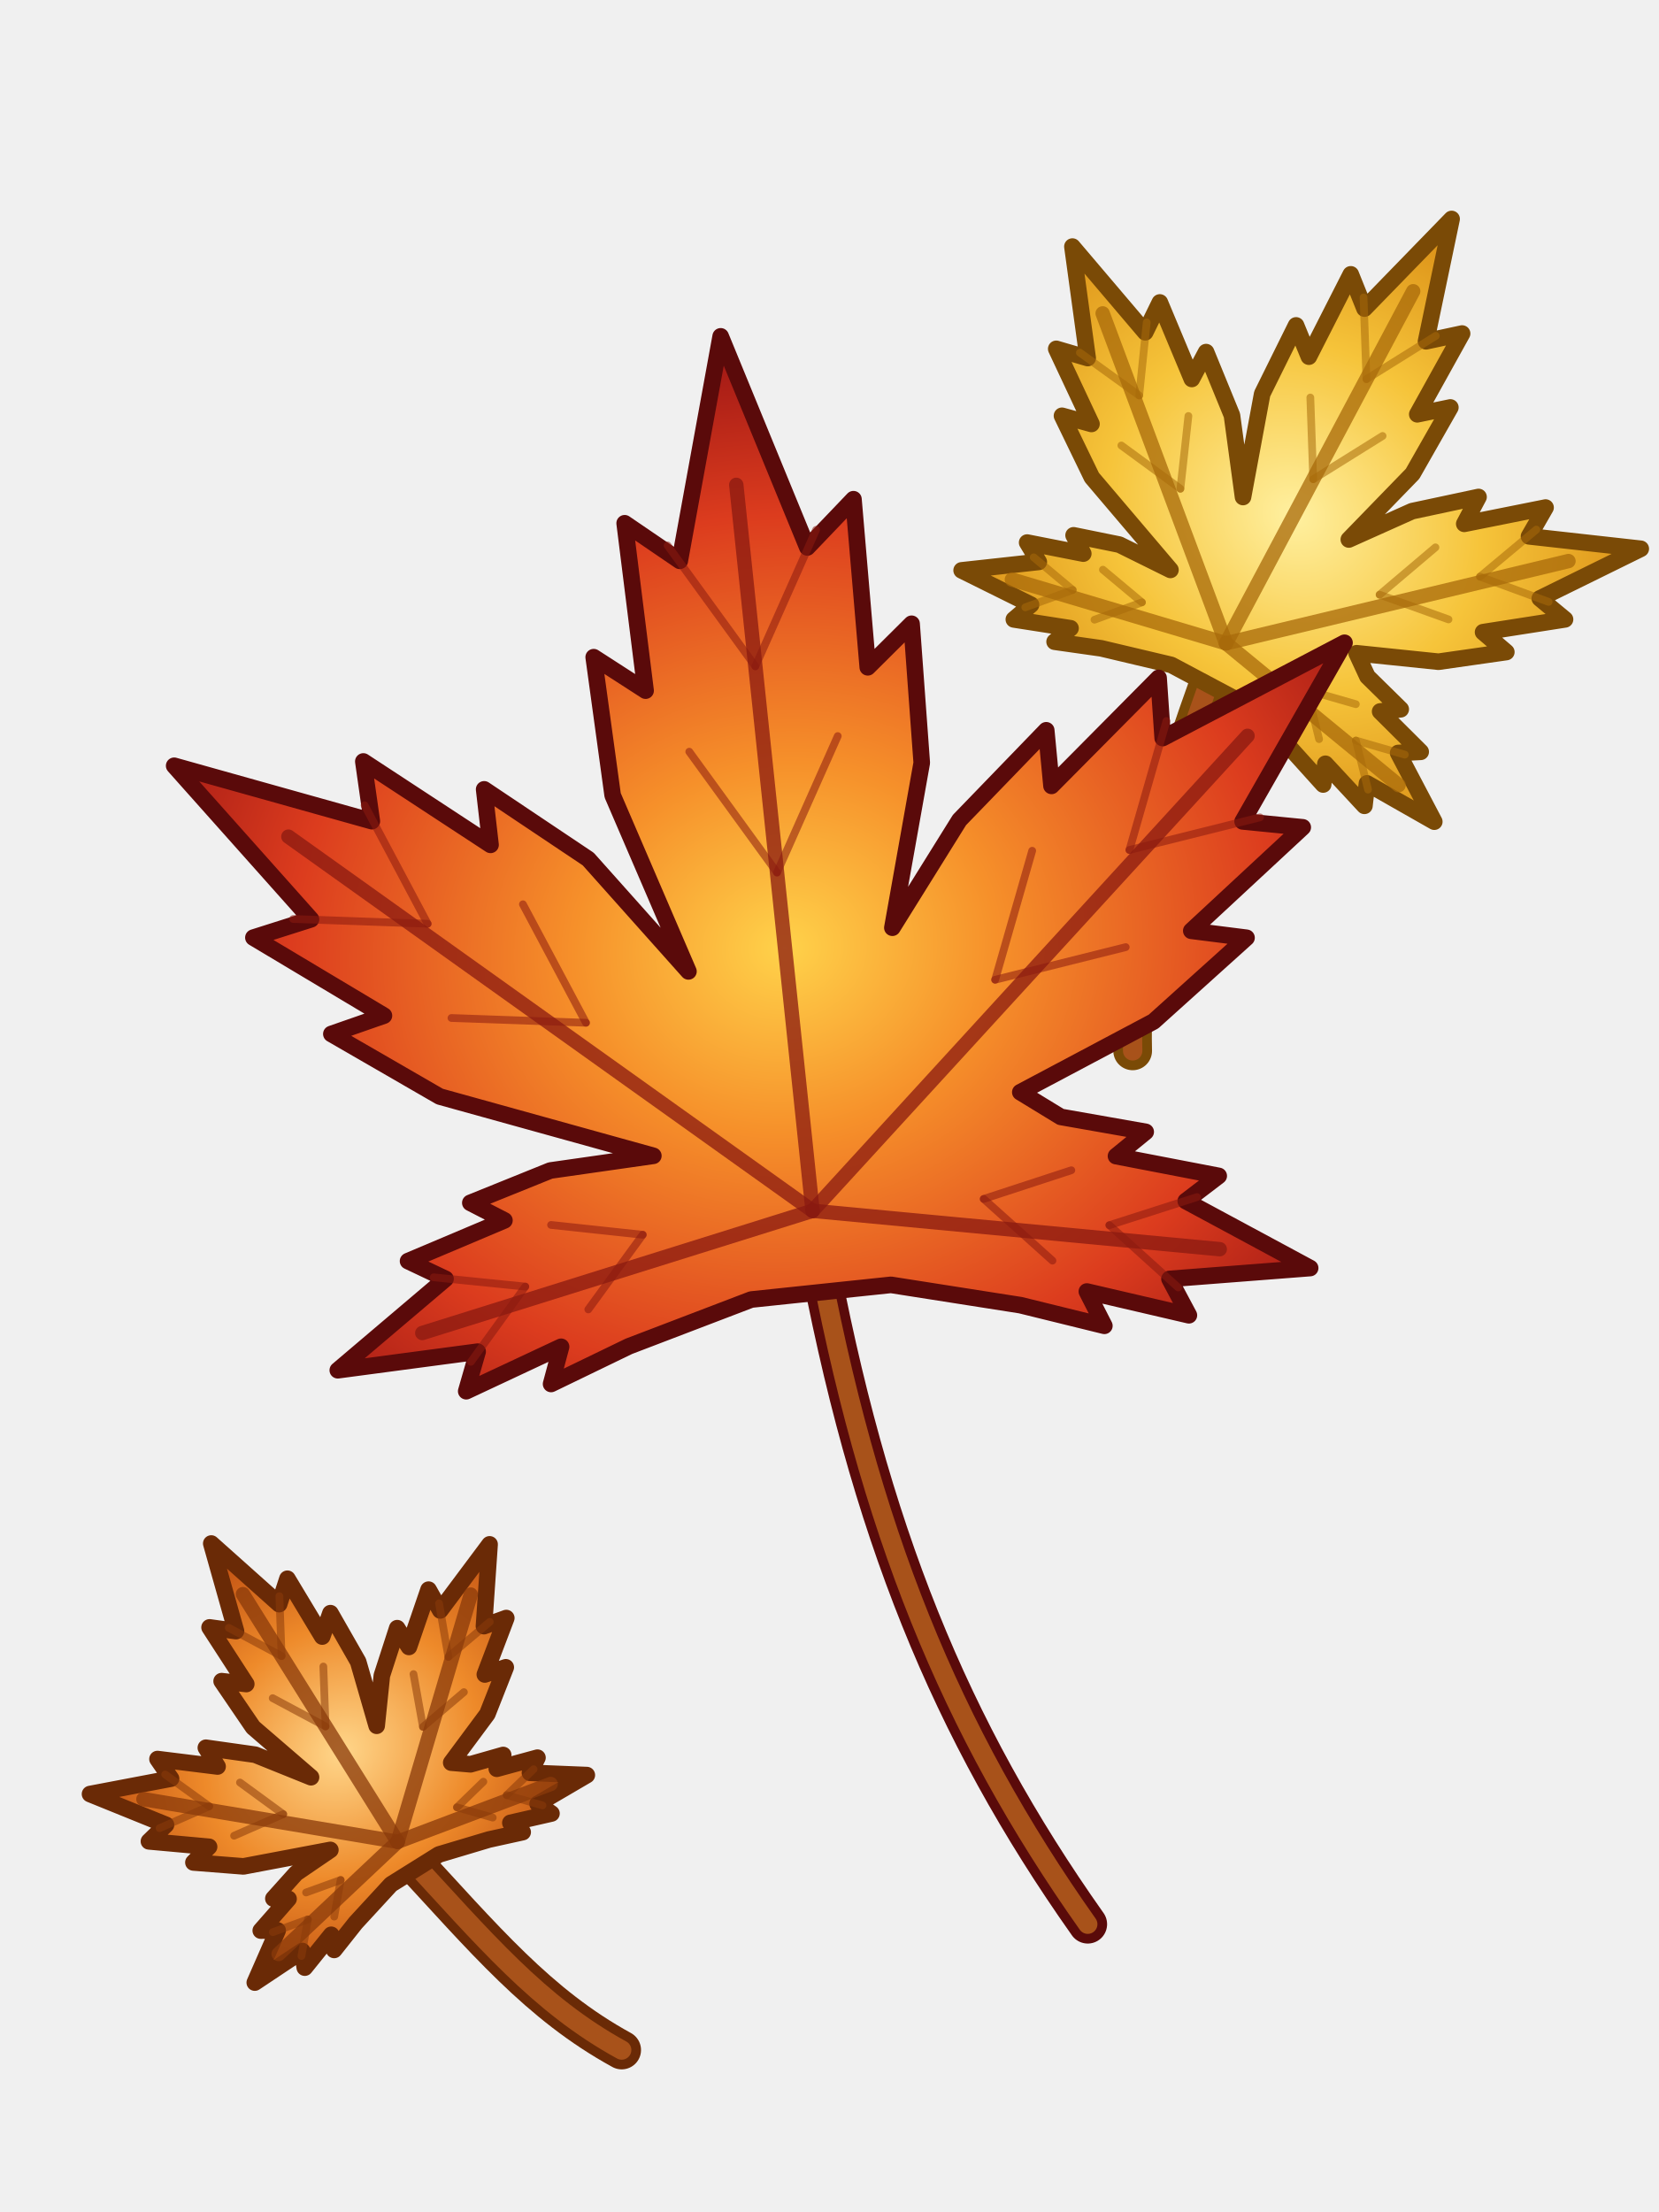
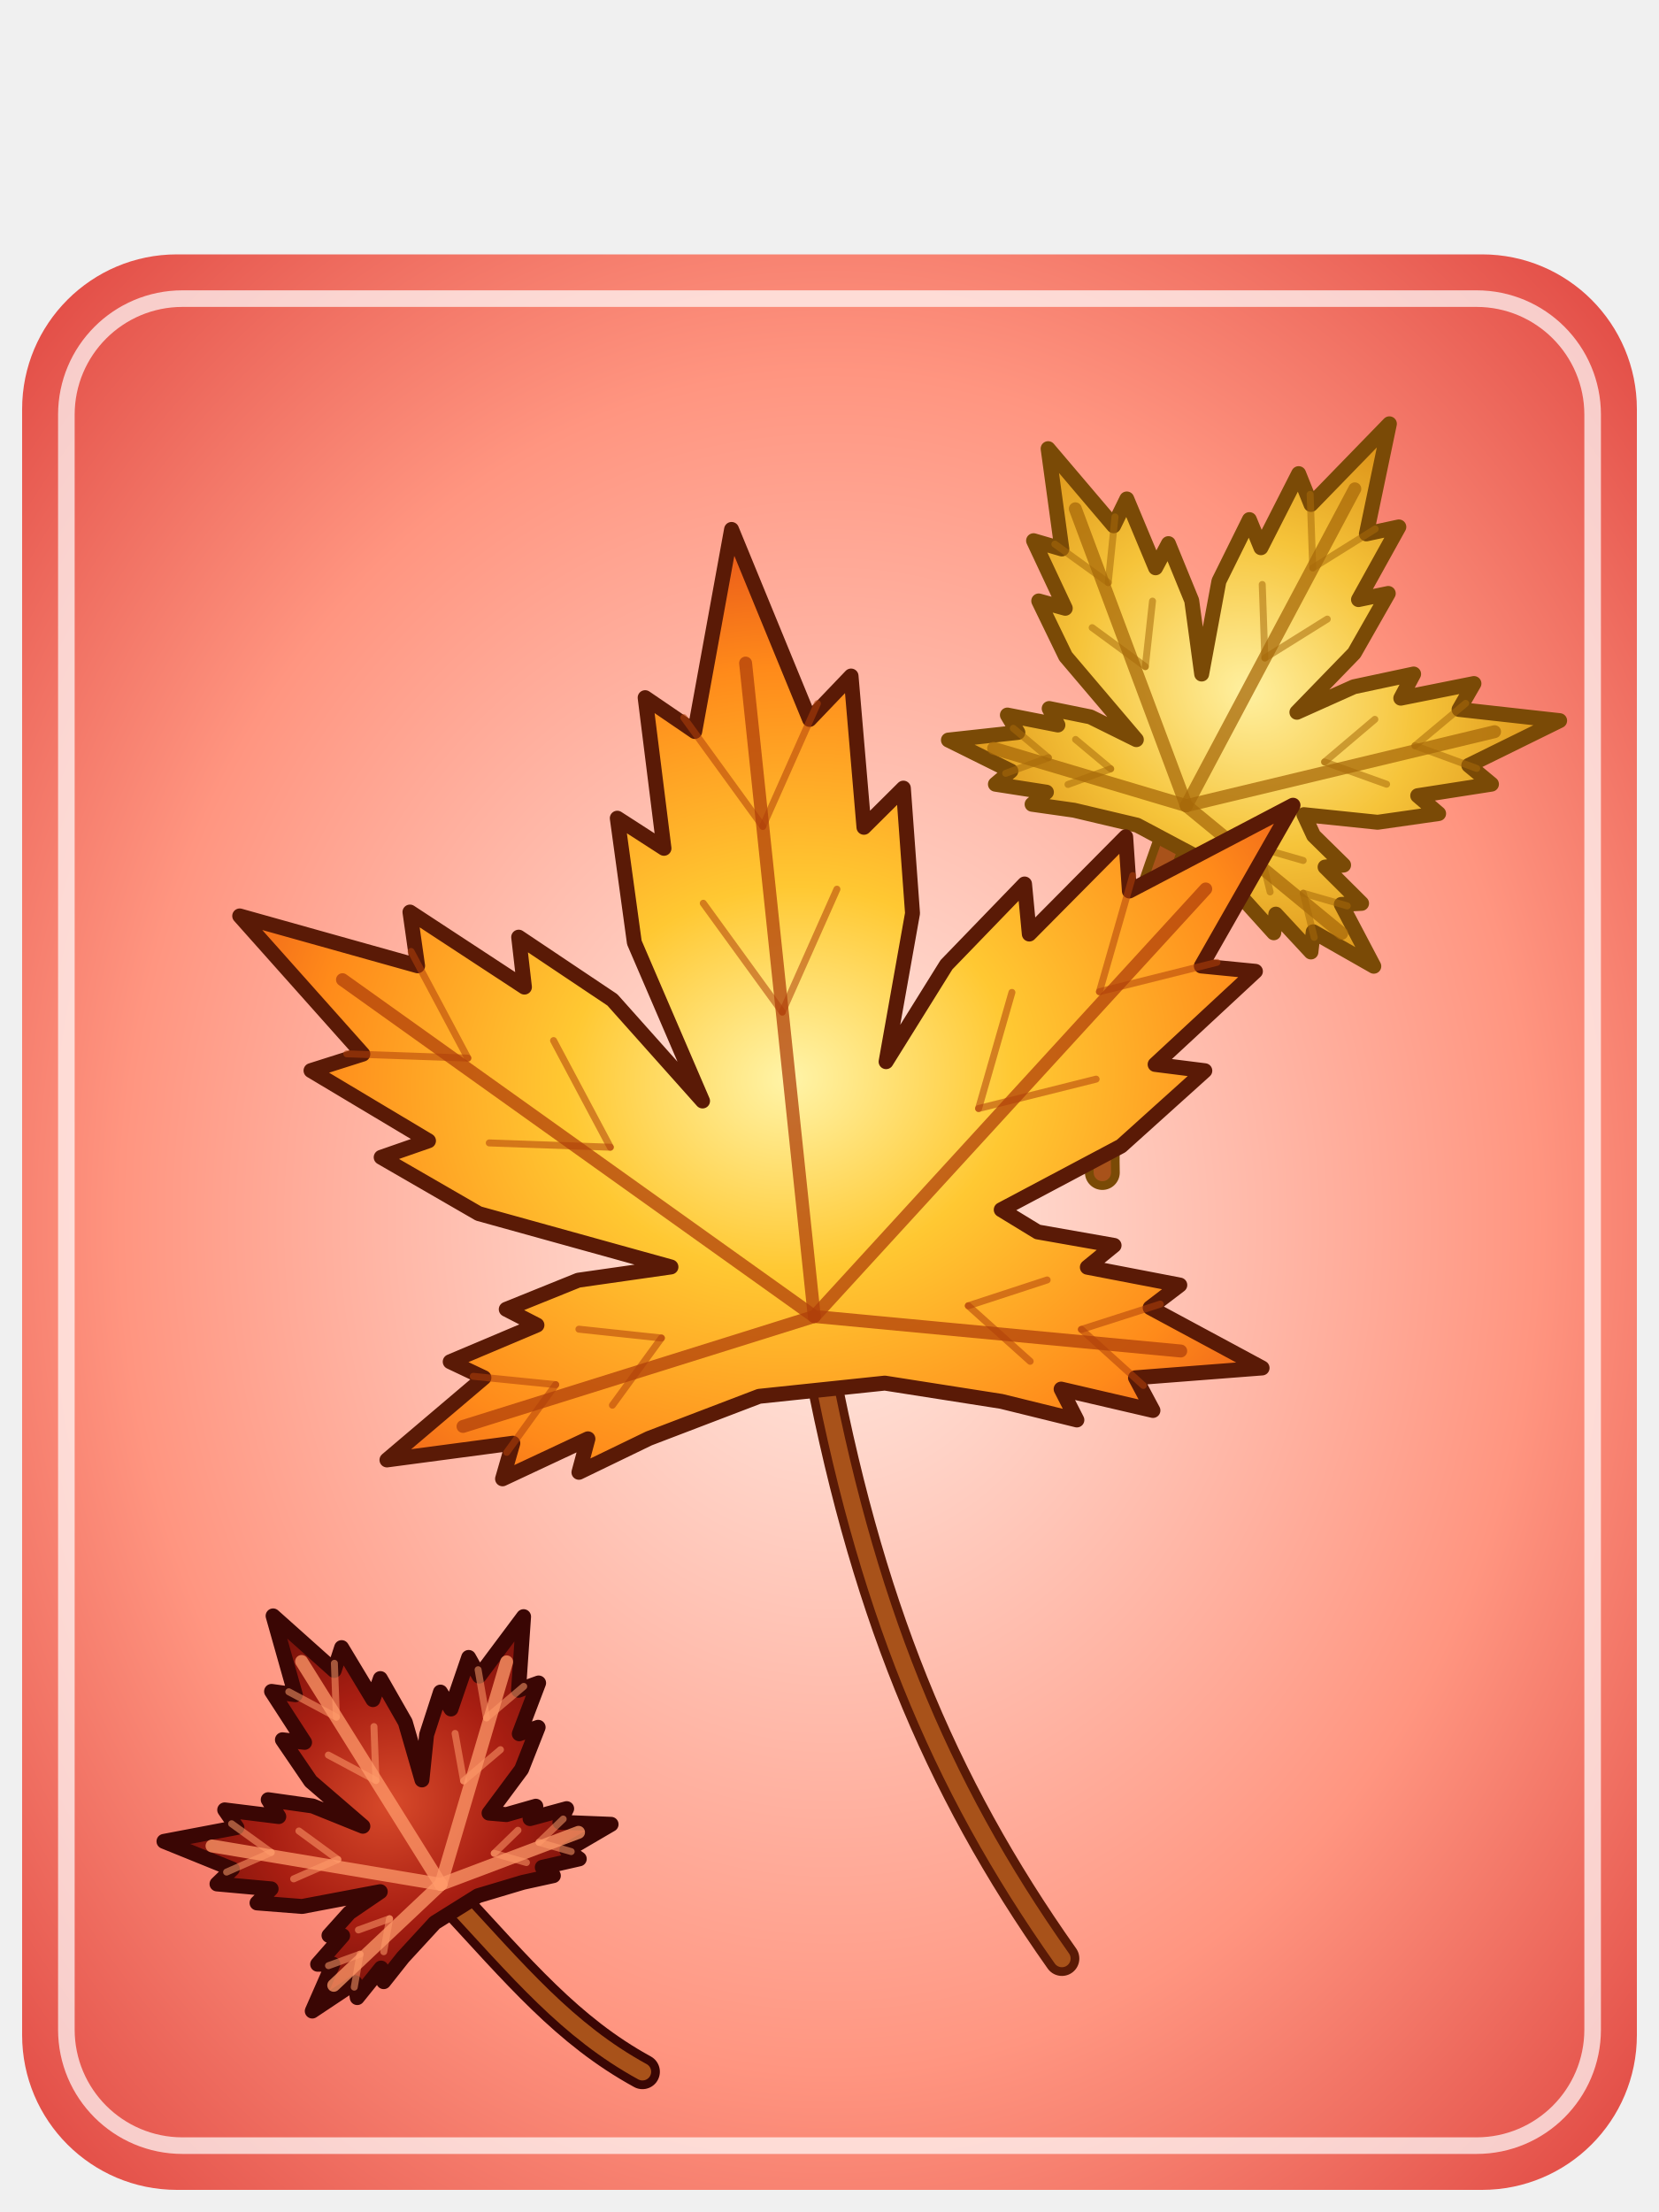
<svg xmlns="http://www.w3.org/2000/svg" width="300" height="400" viewBox="0 0 300 400">
  <defs>
    <radialGradient id="g0" cx="0.5" cy="0.6" r="0.6">
      <stop offset="0" stop-color="#fff0a0" />
      <stop offset="0.5" stop-color="#f6c43a" />
      <stop offset="1" stop-color="#d88a12" />
    </radialGradient>
    <radialGradient id="g1" cx="0.5" cy="0.6" r="0.6">
-       <stop offset="0" stop-color="#ffd68a" />
-       <stop offset="0.5" stop-color="#ee8a2a" />
-       <stop offset="1" stop-color="#b8460e" />
+       <stop offset="0" stop-color="#d84a2a" />
+       <stop offset="0.5" stop-color="#a81e12" />
+       <stop offset="1" stop-color="#6a0e08" />
    </radialGradient>
    <radialGradient id="g2" cx="0.5" cy="0.6" r="0.6">
-       <stop offset="0" stop-color="#ffd24a" />
-       <stop offset="0.3" stop-color="#f6902a" />
-       <stop offset="0.7" stop-color="#dc3c1e" />
-       <stop offset="1" stop-color="#9a1414" />
+       <stop offset="0" stop-color="#fff4a8" />
+       <stop offset="0.35" stop-color="#ffc832" />
+       <stop offset="0.75" stop-color="#ff8a1a" />
+       <stop offset="1" stop-color="#e8561a" />
    </radialGradient>
+     <radialGradient id="g3" cx="0.5" cy="0.5" r="0.8">
+       <stop offset="0" stop-color="#ffeee6" />
+       <stop offset="0.55" stop-color="#ff9580" />
+       <stop offset="1" stop-color="#d42a2a" />
+     </radialGradient>
+     <clipPath id="card">
+       <rect x="7" y="49" width="286" height="344" rx="25" />
+     </clipPath>
  </defs>
-   <g transform="translate(224 112) rotate(28)">
-     <path d="M0,8.2 C4,36.9 8.2,57.4 19.7,77.9" fill="none" stroke="#7a4a06" stroke-width="7" stroke-linecap="round" stroke-linejoin="round" />
-     <path d="M0,8.2 C4,36.9 8.2,57.4 19.7,77.9" fill="none" stroke="#a8521a" stroke-width="3.5" stroke-linecap="round" stroke-linejoin="round" />
-     <path d="M-6.9,13 L-19.5,16.3 L-27.5,19.2 L-26.1,15.7 L-35.9,19.1 L-34.4,15.3 L-48.4,15.7 L-36.8,7.8 L-40.3,5.7 L-30.4,2.7 L-33.5,0.6 L-25.4,-1.8 L-15.1,-2.1 L-35.5,-10.2 L-45.5,-17.5 L-40.1,-18.7 L-52.1,-27.7 L-46.3,-28.9 L-58.2,-45.4 L-39.3,-37.9 L-39.5,-43.9 L-27.9,-34.4 L-27.9,-39.9 L-18.4,-32 L-9.7,-19.9 L-15.4,-38 L-15.8,-51.8 L-11.1,-47.9 L-11.4,-64.6 L-6.3,-60.3 L0,-82 L6.3,-60.3 L11.4,-64.6 L11.1,-47.9 L15.8,-51.8 L15.4,-38 L10.8,-22.1 L18.5,-32 L27.9,-39.9 L27.9,-34.4 L39.5,-43.9 L39.3,-37.9 L58.2,-45.4 L46.3,-28.9 L52.1,-27.7 L40.1,-18.7 L45.5,-17.5 L35.5,-10.2 L21.7,-4.6 L25.4,-1.8 L33.5,0.6 L30.4,2.7 L40.3,5.7 L36.8,7.8 L48.4,15.7 L34.4,15.3 L35.9,19.1 L26.1,15.7 L27.5,19.2 L19.5,16.3 L6.9,13Z" fill="url(#g0)" stroke="#7a4a06" stroke-width="3" stroke-linejoin="round" stroke-linecap="round" />
-     <path d="M0,4.9 L-39.6,12.9" fill="none" stroke="#a86a0a" stroke-width="2.6" stroke-linecap="round" stroke-linejoin="round" stroke-opacity="0.75" />
-     <path d="M-16.9,5.5 L-23,12.3" fill="none" stroke="#a86a0a" stroke-width="1.4" stroke-linecap="round" stroke-linejoin="round" stroke-opacity="0.55" />
-     <path d="M-16.9,5.5 L-25.9,3.6" fill="none" stroke="#a86a0a" stroke-width="1.4" stroke-linecap="round" stroke-linejoin="round" stroke-opacity="0.55" />
-     <path d="M-29,9.4 L-35.1,16.2" fill="none" stroke="#a86a0a" stroke-width="1.4" stroke-linecap="round" stroke-linejoin="round" stroke-opacity="0.55" />
-     <path d="M-29,9.4 L-38,7.5" fill="none" stroke="#a86a0a" stroke-width="1.4" stroke-linecap="round" stroke-linejoin="round" stroke-opacity="0.55" />
-     <path d="M0,4.9 L-47.7,-37.3" fill="none" stroke="#a86a0a" stroke-width="2.6" stroke-linecap="round" stroke-linejoin="round" stroke-opacity="0.75" />
-     <path d="M-20.4,-15.9 L-33.5,-17.8" fill="none" stroke="#a86a0a" stroke-width="1.4" stroke-linecap="round" stroke-linejoin="round" stroke-opacity="0.55" />
-     <path d="M-20.4,-15.9 L-25.3,-28.2" fill="none" stroke="#a86a0a" stroke-width="1.4" stroke-linecap="round" stroke-linejoin="round" stroke-opacity="0.55" />
-     <path d="M-34.9,-27.3 L-48,-29.1" fill="none" stroke="#a86a0a" stroke-width="1.4" stroke-linecap="round" stroke-linejoin="round" stroke-opacity="0.55" />
-     <path d="M-34.9,-27.3 L-39.9,-39.6" fill="none" stroke="#a86a0a" stroke-width="1.4" stroke-linecap="round" stroke-linejoin="round" stroke-opacity="0.55" />
-     <path d="M0,4.9 L0,-67.2" fill="none" stroke="#a86a0a" stroke-width="2.6" stroke-linecap="round" stroke-linejoin="round" stroke-opacity="0.75" />
-     <path d="M0,-28.7 L-7.4,-41.5" fill="none" stroke="#a86a0a" stroke-width="1.4" stroke-linecap="round" stroke-linejoin="round" stroke-opacity="0.55" />
-     <path d="M0,-28.7 L7.4,-41.5" fill="none" stroke="#a86a0a" stroke-width="1.4" stroke-linecap="round" stroke-linejoin="round" stroke-opacity="0.55" />
-     <path d="M0,-49.2 L-7.4,-62" fill="none" stroke="#a86a0a" stroke-width="1.4" stroke-linecap="round" stroke-linejoin="round" stroke-opacity="0.55" />
-     <path d="M0,-49.2 L7.4,-62" fill="none" stroke="#a86a0a" stroke-width="1.4" stroke-linecap="round" stroke-linejoin="round" stroke-opacity="0.55" />
-     <path d="M0,4.9 L47.7,-37.3" fill="none" stroke="#a86a0a" stroke-width="2.6" stroke-linecap="round" stroke-linejoin="round" stroke-opacity="0.75" />
-     <path d="M20.4,-15.9 L25.3,-28.2" fill="none" stroke="#a86a0a" stroke-width="1.4" stroke-linecap="round" stroke-linejoin="round" stroke-opacity="0.55" />
-     <path d="M20.4,-15.9 L33.5,-17.8" fill="none" stroke="#a86a0a" stroke-width="1.4" stroke-linecap="round" stroke-linejoin="round" stroke-opacity="0.55" />
-     <path d="M34.9,-27.3 L39.9,-39.6" fill="none" stroke="#a86a0a" stroke-width="1.4" stroke-linecap="round" stroke-linejoin="round" stroke-opacity="0.55" />
-     <path d="M34.9,-27.3 L48,-29.1" fill="none" stroke="#a86a0a" stroke-width="1.4" stroke-linecap="round" stroke-linejoin="round" stroke-opacity="0.55" />
-     <path d="M0,4.9 L39.6,12.9" fill="none" stroke="#a86a0a" stroke-width="2.6" stroke-linecap="round" stroke-linejoin="round" stroke-opacity="0.75" />
-     <path d="M16.9,5.5 L25.9,3.6" fill="none" stroke="#a86a0a" stroke-width="1.4" stroke-linecap="round" stroke-linejoin="round" stroke-opacity="0.55" />
-     <path d="M16.9,5.5 L23,12.3" fill="none" stroke="#a86a0a" stroke-width="1.4" stroke-linecap="round" stroke-linejoin="round" stroke-opacity="0.55" />
-     <path d="M29,9.4 L38,7.5" fill="none" stroke="#a86a0a" stroke-width="1.4" stroke-linecap="round" stroke-linejoin="round" stroke-opacity="0.55" />
-     <path d="M29,9.4 L35.1,16.2" fill="none" stroke="#a86a0a" stroke-width="1.4" stroke-linecap="round" stroke-linejoin="round" stroke-opacity="0.55" />
-   </g>
-   <g transform="translate(70 330) rotate(-32)">
-     <path d="M0,6 C4,27 6,42 14.4,57" fill="none" stroke="#6a2a06" stroke-width="7" stroke-linecap="round" stroke-linejoin="round" />
-     <path d="M0,6 C4,27 6,42 14.4,57" fill="none" stroke="#a8521a" stroke-width="3.5" stroke-linecap="round" stroke-linejoin="round" />
-     <path d="M-5.1,9.5 L-14.2,12 L-20.1,14.1 L-19.1,11.5 L-26.3,14 L-25.1,11.2 L-35.4,11.5 L-26.9,5.7 L-29.5,4.1 L-22.2,1.9 L-24.5,0.4 L-18.6,-1.3 L-11.1,-1.6 L-26,-7.4 L-33.3,-12.8 L-29.4,-13.7 L-38.1,-20.3 L-33.9,-21.2 L-42.6,-33.2 L-28.7,-27.8 L-28.9,-32.1 L-20.4,-25.2 L-20.4,-29.2 L-13.5,-23.4 L-7.1,-14.6 L-11.2,-27.8 L-11.6,-37.9 L-8.1,-35.1 L-8.3,-47.3 L-4.6,-44.2 L0,-60 L4.6,-44.2 L8.3,-47.3 L8.1,-35.1 L11.6,-37.9 L11.2,-27.8 L7.9,-16.2 L13.5,-23.4 L20.4,-29.2 L20.4,-25.2 L28.9,-32.1 L28.7,-27.8 L42.6,-33.2 L33.9,-21.2 L38.1,-20.3 L29.4,-13.7 L33.3,-12.8 L26,-7.4 L15.8,-3.4 L18.6,-1.3 L24.5,0.4 L22.2,1.9 L29.5,4.1 L26.9,5.7 L35.4,11.5 L25.1,11.2 L26.3,14 L19.1,11.5 L20.1,14.1 L14.2,12 L5.1,9.5Z" fill="url(#g1)" stroke="#6a2a06" stroke-width="3" stroke-linejoin="round" stroke-linecap="round" />
-     <path d="M0,3.6 L-29,9.4" fill="none" stroke="#8a3a0a" stroke-width="2.6" stroke-linecap="round" stroke-linejoin="round" stroke-opacity="0.75" />
-     <path d="M-12.4,4 L-16.9,9" fill="none" stroke="#8a3a0a" stroke-width="1.4" stroke-linecap="round" stroke-linejoin="round" stroke-opacity="0.55" />
-     <path d="M-12.4,4 L-18.9,2.6" fill="none" stroke="#8a3a0a" stroke-width="1.4" stroke-linecap="round" stroke-linejoin="round" stroke-opacity="0.55" />
-     <path d="M-21.2,6.9 L-25.7,11.9" fill="none" stroke="#8a3a0a" stroke-width="1.4" stroke-linecap="round" stroke-linejoin="round" stroke-opacity="0.55" />
-     <path d="M-21.2,6.9 L-27.8,5.5" fill="none" stroke="#8a3a0a" stroke-width="1.4" stroke-linecap="round" stroke-linejoin="round" stroke-opacity="0.55" />
-     <path d="M0,3.6 L-34.9,-27.3" fill="none" stroke="#8a3a0a" stroke-width="2.6" stroke-linecap="round" stroke-linejoin="round" stroke-opacity="0.75" />
-     <path d="M-14.9,-11.6 L-24.5,-13" fill="none" stroke="#8a3a0a" stroke-width="1.4" stroke-linecap="round" stroke-linejoin="round" stroke-opacity="0.55" />
-     <path d="M-14.9,-11.6 L-18.5,-20.6" fill="none" stroke="#8a3a0a" stroke-width="1.4" stroke-linecap="round" stroke-linejoin="round" stroke-opacity="0.55" />
-     <path d="M-25.5,-19.9 L-35.2,-21.3" fill="none" stroke="#8a3a0a" stroke-width="1.4" stroke-linecap="round" stroke-linejoin="round" stroke-opacity="0.55" />
-     <path d="M-25.5,-19.9 L-29.2,-29" fill="none" stroke="#8a3a0a" stroke-width="1.4" stroke-linecap="round" stroke-linejoin="round" stroke-opacity="0.55" />
-     <path d="M0,3.6 L0,-49.2" fill="none" stroke="#8a3a0a" stroke-width="2.6" stroke-linecap="round" stroke-linejoin="round" stroke-opacity="0.75" />
-     <path d="M0,-21 L-5.4,-30.4" fill="none" stroke="#8a3a0a" stroke-width="1.4" stroke-linecap="round" stroke-linejoin="round" stroke-opacity="0.55" />
-     <path d="M0,-21 L5.4,-30.4" fill="none" stroke="#8a3a0a" stroke-width="1.4" stroke-linecap="round" stroke-linejoin="round" stroke-opacity="0.55" />
-     <path d="M0,-36 L-5.4,-45.4" fill="none" stroke="#8a3a0a" stroke-width="1.4" stroke-linecap="round" stroke-linejoin="round" stroke-opacity="0.55" />
-     <path d="M0,-36 L5.4,-45.4" fill="none" stroke="#8a3a0a" stroke-width="1.4" stroke-linecap="round" stroke-linejoin="round" stroke-opacity="0.55" />
-     <path d="M0,3.6 L34.9,-27.3" fill="none" stroke="#8a3a0a" stroke-width="2.6" stroke-linecap="round" stroke-linejoin="round" stroke-opacity="0.75" />
-     <path d="M14.9,-11.6 L18.5,-20.6" fill="none" stroke="#8a3a0a" stroke-width="1.4" stroke-linecap="round" stroke-linejoin="round" stroke-opacity="0.55" />
-     <path d="M14.9,-11.6 L24.5,-13" fill="none" stroke="#8a3a0a" stroke-width="1.4" stroke-linecap="round" stroke-linejoin="round" stroke-opacity="0.55" />
-     <path d="M25.5,-19.9 L29.2,-29" fill="none" stroke="#8a3a0a" stroke-width="1.4" stroke-linecap="round" stroke-linejoin="round" stroke-opacity="0.55" />
-     <path d="M25.5,-19.9 L35.2,-21.3" fill="none" stroke="#8a3a0a" stroke-width="1.4" stroke-linecap="round" stroke-linejoin="round" stroke-opacity="0.55" />
-     <path d="M0,3.6 L29,9.4" fill="none" stroke="#8a3a0a" stroke-width="2.6" stroke-linecap="round" stroke-linejoin="round" stroke-opacity="0.75" />
-     <path d="M12.4,4 L18.9,2.6" fill="none" stroke="#8a3a0a" stroke-width="1.4" stroke-linecap="round" stroke-linejoin="round" stroke-opacity="0.55" />
-     <path d="M12.4,4 L16.9,9" fill="none" stroke="#8a3a0a" stroke-width="1.4" stroke-linecap="round" stroke-linejoin="round" stroke-opacity="0.55" />
-     <path d="M21.2,6.9 L27.8,5.5" fill="none" stroke="#8a3a0a" stroke-width="1.4" stroke-linecap="round" stroke-linejoin="round" stroke-opacity="0.55" />
-     <path d="M21.2,6.9 L25.7,11.9" fill="none" stroke="#8a3a0a" stroke-width="1.4" stroke-linecap="round" stroke-linejoin="round" stroke-opacity="0.55" />
-   </g>
-   <g transform="translate(146 210) rotate(-6)">
-     <path d="M0,15 C4,67.5 15,105 36,142.5" fill="none" stroke="#5a0a0a" stroke-width="7" stroke-linecap="round" stroke-linejoin="round" />
-     <path d="M0,15 C4,67.5 15,105 36,142.5" fill="none" stroke="#a8521a" stroke-width="3.5" stroke-linecap="round" stroke-linejoin="round" />
-     <path d="M-12.7,23.8 L-35.6,29.9 L-50.3,35.2 L-47.8,28.7 L-65.7,34.9 L-62.9,28 L-88.4,28.7 L-67.3,14.3 L-73.7,10.4 L-55.6,4.9 L-61.4,1.1 L-46.4,-3.2 L-27.6,-3.9 L-64.9,-18.6 L-83.2,-31.9 L-73.4,-34.2 L-95.4,-50.7 L-84.7,-52.9 L-106.4,-83.1 L-71.9,-69.4 L-72.3,-80.3 L-51,-62.9 L-51.1,-73 L-33.7,-58.5 L-17.8,-36.4 L-28.1,-69.5 L-28.9,-94.7 L-20.2,-87.7 L-20.8,-118.2 L-11.6,-110.4 L0,-150 L11.6,-110.4 L20.8,-118.2 L20.2,-87.7 L28.9,-94.7 L28.1,-69.5 L19.7,-40.4 L33.8,-58.5 L51.1,-73 L51,-62.9 L72.3,-80.3 L71.9,-69.4 L106.4,-83.1 L84.7,-52.9 L95.4,-50.7 L73.4,-34.2 L83.2,-31.9 L64.9,-18.6 L39.6,-8.4 L46.4,-3.2 L61.4,1.1 L55.6,4.9 L73.7,10.4 L67.3,14.3 L88.4,28.7 L62.9,28 L65.7,34.9 L47.8,28.7 L50.3,35.2 L35.6,29.9 L12.7,23.8Z" fill="url(#g2)" stroke="#5a0a0a" stroke-width="3" stroke-linejoin="round" stroke-linecap="round" />
-     <path d="M0,9 L-72.5,23.6" fill="none" stroke="#8a1a10" stroke-width="2.6" stroke-linecap="round" stroke-linejoin="round" stroke-opacity="0.75" />
-     <path d="M-31,10.1 L-42.2,22.5" fill="none" stroke="#8a1a10" stroke-width="1.4" stroke-linecap="round" stroke-linejoin="round" stroke-opacity="0.55" />
-     <path d="M-31,10.1 L-47.3,6.6" fill="none" stroke="#8a1a10" stroke-width="1.4" stroke-linecap="round" stroke-linejoin="round" stroke-opacity="0.55" />
-     <path d="M-53.1,17.2 L-64.3,29.7" fill="none" stroke="#8a1a10" stroke-width="1.4" stroke-linecap="round" stroke-linejoin="round" stroke-opacity="0.55" />
-     <path d="M-53.1,17.2 L-69.4,13.8" fill="none" stroke="#8a1a10" stroke-width="1.4" stroke-linecap="round" stroke-linejoin="round" stroke-opacity="0.55" />
-     <path d="M0,9 L-87.2,-68.2" fill="none" stroke="#8a1a10" stroke-width="2.6" stroke-linecap="round" stroke-linejoin="round" stroke-opacity="0.75" />
-     <path d="M-37.2,-29.1 L-61.3,-32.5" fill="none" stroke="#8a1a10" stroke-width="1.4" stroke-linecap="round" stroke-linejoin="round" stroke-opacity="0.55" />
-     <path d="M-37.2,-29.1 L-46.3,-51.6" fill="none" stroke="#8a1a10" stroke-width="1.4" stroke-linecap="round" stroke-linejoin="round" stroke-opacity="0.55" />
-     <path d="M-63.8,-49.9 L-87.9,-53.3" fill="none" stroke="#8a1a10" stroke-width="1.4" stroke-linecap="round" stroke-linejoin="round" stroke-opacity="0.55" />
-     <path d="M-63.8,-49.9 L-72.9,-72.4" fill="none" stroke="#8a1a10" stroke-width="1.4" stroke-linecap="round" stroke-linejoin="round" stroke-opacity="0.55" />
-     <path d="M0,9 L0,-123" fill="none" stroke="#8a1a10" stroke-width="2.6" stroke-linecap="round" stroke-linejoin="round" stroke-opacity="0.75" />
-     <path d="M0,-52.5 L-13.5,-75.9" fill="none" stroke="#8a1a10" stroke-width="1.4" stroke-linecap="round" stroke-linejoin="round" stroke-opacity="0.55" />
-     <path d="M0,-52.5 L13.5,-75.9" fill="none" stroke="#8a1a10" stroke-width="1.4" stroke-linecap="round" stroke-linejoin="round" stroke-opacity="0.55" />
-     <path d="M0,-90 L-13.5,-113.4" fill="none" stroke="#8a1a10" stroke-width="1.4" stroke-linecap="round" stroke-linejoin="round" stroke-opacity="0.55" />
-     <path d="M0,-90 L13.5,-113.4" fill="none" stroke="#8a1a10" stroke-width="1.4" stroke-linecap="round" stroke-linejoin="round" stroke-opacity="0.55" />
-     <path d="M0,9 L87.2,-68.2" fill="none" stroke="#8a1a10" stroke-width="2.6" stroke-linecap="round" stroke-linejoin="round" stroke-opacity="0.75" />
-     <path d="M37.2,-29.1 L46.3,-51.6" fill="none" stroke="#8a1a10" stroke-width="1.4" stroke-linecap="round" stroke-linejoin="round" stroke-opacity="0.55" />
-     <path d="M37.2,-29.1 L61.3,-32.5" fill="none" stroke="#8a1a10" stroke-width="1.4" stroke-linecap="round" stroke-linejoin="round" stroke-opacity="0.55" />
-     <path d="M63.8,-49.9 L72.9,-72.4" fill="none" stroke="#8a1a10" stroke-width="1.4" stroke-linecap="round" stroke-linejoin="round" stroke-opacity="0.55" />
-     <path d="M63.8,-49.9 L87.9,-53.3" fill="none" stroke="#8a1a10" stroke-width="1.4" stroke-linecap="round" stroke-linejoin="round" stroke-opacity="0.55" />
-     <path d="M0,9 L72.5,23.6" fill="none" stroke="#8a1a10" stroke-width="2.6" stroke-linecap="round" stroke-linejoin="round" stroke-opacity="0.75" />
-     <path d="M31,10.1 L47.3,6.6" fill="none" stroke="#8a1a10" stroke-width="1.4" stroke-linecap="round" stroke-linejoin="round" stroke-opacity="0.55" />
-     <path d="M31,10.1 L42.2,22.5" fill="none" stroke="#8a1a10" stroke-width="1.4" stroke-linecap="round" stroke-linejoin="round" stroke-opacity="0.55" />
-     <path d="M53.1,17.2 L69.4,13.8" fill="none" stroke="#8a1a10" stroke-width="1.4" stroke-linecap="round" stroke-linejoin="round" stroke-opacity="0.55" />
-     <path d="M53.1,17.2 L64.3,29.7" fill="none" stroke="#8a1a10" stroke-width="1.4" stroke-linecap="round" stroke-linejoin="round" stroke-opacity="0.55" />
+   <rect x="4" y="46" width="292" height="350" rx="28" fill="url(#g3)" />
+   <rect x="12" y="54" width="276" height="334" rx="21" fill="none" stroke="#ffffff" stroke-width="3" stroke-opacity="0.7" />
+   <g clip-path="url(#card)">
+     <g transform="translate(150 221) scale(0.9) translate(-150 -200)">
+       <g transform="translate(224 112) rotate(28)">
+         <path d="M0,8.2 C4,36.9 8.2,57.4 19.7,77.9" fill="none" stroke="#7a4a06" stroke-width="7" stroke-linecap="round" stroke-linejoin="round" />
+         <path d="M0,8.2 C4,36.9 8.2,57.4 19.7,77.9" fill="none" stroke="#a8521a" stroke-width="3.5" stroke-linecap="round" stroke-linejoin="round" />
+         <path d="M-6.9,13 L-19.5,16.3 L-27.5,19.2 L-26.1,15.7 L-35.9,19.1 L-34.4,15.3 L-48.4,15.7 L-36.8,7.8 L-40.3,5.7 L-30.4,2.7 L-33.5,0.6 L-25.4,-1.8 L-15.1,-2.1 L-35.5,-10.2 L-45.5,-17.5 L-40.1,-18.7 L-52.1,-27.7 L-46.3,-28.9 L-58.2,-45.4 L-39.3,-37.9 L-39.5,-43.9 L-27.9,-34.4 L-27.9,-39.9 L-18.4,-32 L-9.7,-19.9 L-15.4,-38 L-15.8,-51.8 L-11.1,-47.9 L-11.4,-64.6 L-6.3,-60.3 L0,-82 L6.3,-60.3 L11.4,-64.6 L11.1,-47.9 L15.8,-51.8 L15.4,-38 L10.8,-22.1 L18.5,-32 L27.9,-39.9 L27.9,-34.4 L39.5,-43.9 L39.3,-37.9 L58.2,-45.4 L46.3,-28.9 L52.1,-27.7 L40.1,-18.7 L45.5,-17.5 L35.5,-10.2 L21.7,-4.6 L25.4,-1.8 L33.5,0.6 L30.4,2.7 L40.3,5.7 L36.8,7.8 L48.4,15.7 L34.4,15.3 L35.9,19.1 L26.1,15.7 L27.5,19.2 L19.5,16.3 L6.9,13Z" fill="url(#g0)" stroke="#7a4a06" stroke-width="3" stroke-linejoin="round" stroke-linecap="round" />
+         <path d="M0,4.9 L-39.6,12.9" fill="none" stroke="#a86a0a" stroke-width="2.6" stroke-linecap="round" stroke-linejoin="round" stroke-opacity="0.75" />
+         <path d="M-16.9,5.5 L-23,12.3" fill="none" stroke="#a86a0a" stroke-width="1.4" stroke-linecap="round" stroke-linejoin="round" stroke-opacity="0.55" />
+         <path d="M-16.9,5.5 L-25.9,3.6" fill="none" stroke="#a86a0a" stroke-width="1.4" stroke-linecap="round" stroke-linejoin="round" stroke-opacity="0.55" />
+         <path d="M-29,9.4 L-35.1,16.2" fill="none" stroke="#a86a0a" stroke-width="1.4" stroke-linecap="round" stroke-linejoin="round" stroke-opacity="0.55" />
+         <path d="M-29,9.4 L-38,7.5" fill="none" stroke="#a86a0a" stroke-width="1.4" stroke-linecap="round" stroke-linejoin="round" stroke-opacity="0.55" />
+         <path d="M0,4.9 L-47.7,-37.3" fill="none" stroke="#a86a0a" stroke-width="2.6" stroke-linecap="round" stroke-linejoin="round" stroke-opacity="0.75" />
+         <path d="M-20.4,-15.9 L-33.5,-17.8" fill="none" stroke="#a86a0a" stroke-width="1.4" stroke-linecap="round" stroke-linejoin="round" stroke-opacity="0.55" />
+         <path d="M-20.4,-15.9 L-25.3,-28.2" fill="none" stroke="#a86a0a" stroke-width="1.4" stroke-linecap="round" stroke-linejoin="round" stroke-opacity="0.55" />
+         <path d="M-34.9,-27.3 L-48,-29.1" fill="none" stroke="#a86a0a" stroke-width="1.4" stroke-linecap="round" stroke-linejoin="round" stroke-opacity="0.55" />
+         <path d="M-34.9,-27.3 L-39.9,-39.6" fill="none" stroke="#a86a0a" stroke-width="1.4" stroke-linecap="round" stroke-linejoin="round" stroke-opacity="0.55" />
+         <path d="M0,4.9 L0,-67.2" fill="none" stroke="#a86a0a" stroke-width="2.6" stroke-linecap="round" stroke-linejoin="round" stroke-opacity="0.75" />
+         <path d="M0,-28.7 L-7.4,-41.5" fill="none" stroke="#a86a0a" stroke-width="1.4" stroke-linecap="round" stroke-linejoin="round" stroke-opacity="0.55" />
+         <path d="M0,-28.7 L7.4,-41.5" fill="none" stroke="#a86a0a" stroke-width="1.4" stroke-linecap="round" stroke-linejoin="round" stroke-opacity="0.55" />
+         <path d="M0,-49.2 L-7.4,-62" fill="none" stroke="#a86a0a" stroke-width="1.4" stroke-linecap="round" stroke-linejoin="round" stroke-opacity="0.55" />
+         <path d="M0,-49.2 L7.4,-62" fill="none" stroke="#a86a0a" stroke-width="1.4" stroke-linecap="round" stroke-linejoin="round" stroke-opacity="0.55" />
+         <path d="M0,4.9 L47.7,-37.3" fill="none" stroke="#a86a0a" stroke-width="2.6" stroke-linecap="round" stroke-linejoin="round" stroke-opacity="0.75" />
+         <path d="M20.4,-15.9 L25.3,-28.2" fill="none" stroke="#a86a0a" stroke-width="1.4" stroke-linecap="round" stroke-linejoin="round" stroke-opacity="0.55" />
+         <path d="M20.4,-15.9 L33.5,-17.8" fill="none" stroke="#a86a0a" stroke-width="1.4" stroke-linecap="round" stroke-linejoin="round" stroke-opacity="0.55" />
+         <path d="M34.9,-27.3 L39.9,-39.6" fill="none" stroke="#a86a0a" stroke-width="1.4" stroke-linecap="round" stroke-linejoin="round" stroke-opacity="0.55" />
+         <path d="M34.9,-27.3 L48,-29.1" fill="none" stroke="#a86a0a" stroke-width="1.4" stroke-linecap="round" stroke-linejoin="round" stroke-opacity="0.55" />
+         <path d="M0,4.9 L39.6,12.9" fill="none" stroke="#a86a0a" stroke-width="2.6" stroke-linecap="round" stroke-linejoin="round" stroke-opacity="0.75" />
+         <path d="M16.9,5.5 L25.9,3.6" fill="none" stroke="#a86a0a" stroke-width="1.4" stroke-linecap="round" stroke-linejoin="round" stroke-opacity="0.55" />
+         <path d="M16.9,5.5 L23,12.3" fill="none" stroke="#a86a0a" stroke-width="1.4" stroke-linecap="round" stroke-linejoin="round" stroke-opacity="0.55" />
+         <path d="M29,9.4 L38,7.5" fill="none" stroke="#a86a0a" stroke-width="1.4" stroke-linecap="round" stroke-linejoin="round" stroke-opacity="0.55" />
+         <path d="M29,9.4 L35.1,16.2" fill="none" stroke="#a86a0a" stroke-width="1.4" stroke-linecap="round" stroke-linejoin="round" stroke-opacity="0.55" />
+       </g>
+       <g transform="translate(70 330) rotate(-32)">
+         <path d="M0,6 C4,27 6,42 14.4,57" fill="none" stroke="#3a0604" stroke-width="7" stroke-linecap="round" stroke-linejoin="round" />
+         <path d="M0,6 C4,27 6,42 14.4,57" fill="none" stroke="#a8521a" stroke-width="3.5" stroke-linecap="round" stroke-linejoin="round" />
+         <path d="M-5.1,9.5 L-14.2,12 L-20.1,14.1 L-19.1,11.5 L-26.3,14 L-25.1,11.2 L-35.4,11.5 L-26.9,5.7 L-29.5,4.1 L-22.2,1.9 L-24.5,0.4 L-18.6,-1.3 L-11.1,-1.6 L-26,-7.4 L-33.3,-12.8 L-29.4,-13.7 L-38.1,-20.3 L-33.9,-21.2 L-42.6,-33.2 L-28.7,-27.8 L-28.9,-32.1 L-20.4,-25.2 L-20.4,-29.2 L-13.5,-23.4 L-7.1,-14.6 L-11.2,-27.8 L-11.6,-37.9 L-8.1,-35.1 L-8.3,-47.3 L-4.6,-44.2 L0,-60 L4.6,-44.2 L8.3,-47.3 L8.1,-35.1 L11.6,-37.9 L11.2,-27.8 L7.9,-16.2 L13.5,-23.4 L20.4,-29.2 L20.4,-25.2 L28.9,-32.1 L28.7,-27.8 L42.6,-33.2 L33.9,-21.2 L38.1,-20.3 L29.4,-13.7 L33.3,-12.8 L26,-7.4 L15.8,-3.4 L18.6,-1.3 L24.5,0.4 L22.2,1.9 L29.5,4.1 L26.9,5.7 L35.4,11.5 L25.1,11.2 L26.3,14 L19.1,11.5 L20.1,14.1 L14.2,12 L5.1,9.5Z" fill="url(#g1)" stroke="#3a0604" stroke-width="3" stroke-linejoin="round" stroke-linecap="round" />
+         <path d="M0,3.6 L-29,9.4" fill="none" stroke="#ff9a6a" stroke-width="2.6" stroke-linecap="round" stroke-linejoin="round" stroke-opacity="0.75" />
+         <path d="M-12.4,4 L-16.9,9" fill="none" stroke="#ff9a6a" stroke-width="1.4" stroke-linecap="round" stroke-linejoin="round" stroke-opacity="0.55" />
+         <path d="M-12.4,4 L-18.9,2.6" fill="none" stroke="#ff9a6a" stroke-width="1.4" stroke-linecap="round" stroke-linejoin="round" stroke-opacity="0.55" />
+         <path d="M-21.2,6.9 L-25.7,11.9" fill="none" stroke="#ff9a6a" stroke-width="1.4" stroke-linecap="round" stroke-linejoin="round" stroke-opacity="0.55" />
+         <path d="M-21.2,6.9 L-27.8,5.5" fill="none" stroke="#ff9a6a" stroke-width="1.4" stroke-linecap="round" stroke-linejoin="round" stroke-opacity="0.55" />
+         <path d="M0,3.6 L-34.9,-27.3" fill="none" stroke="#ff9a6a" stroke-width="2.6" stroke-linecap="round" stroke-linejoin="round" stroke-opacity="0.75" />
+         <path d="M-14.9,-11.6 L-24.5,-13" fill="none" stroke="#ff9a6a" stroke-width="1.4" stroke-linecap="round" stroke-linejoin="round" stroke-opacity="0.55" />
+         <path d="M-14.9,-11.6 L-18.5,-20.6" fill="none" stroke="#ff9a6a" stroke-width="1.4" stroke-linecap="round" stroke-linejoin="round" stroke-opacity="0.55" />
+         <path d="M-25.5,-19.9 L-35.2,-21.3" fill="none" stroke="#ff9a6a" stroke-width="1.4" stroke-linecap="round" stroke-linejoin="round" stroke-opacity="0.55" />
+         <path d="M-25.5,-19.9 L-29.2,-29" fill="none" stroke="#ff9a6a" stroke-width="1.4" stroke-linecap="round" stroke-linejoin="round" stroke-opacity="0.55" />
+         <path d="M0,3.6 L0,-49.2" fill="none" stroke="#ff9a6a" stroke-width="2.6" stroke-linecap="round" stroke-linejoin="round" stroke-opacity="0.75" />
+         <path d="M0,-21 L-5.4,-30.4" fill="none" stroke="#ff9a6a" stroke-width="1.4" stroke-linecap="round" stroke-linejoin="round" stroke-opacity="0.55" />
+         <path d="M0,-21 L5.4,-30.4" fill="none" stroke="#ff9a6a" stroke-width="1.4" stroke-linecap="round" stroke-linejoin="round" stroke-opacity="0.55" />
+         <path d="M0,-36 L-5.4,-45.4" fill="none" stroke="#ff9a6a" stroke-width="1.4" stroke-linecap="round" stroke-linejoin="round" stroke-opacity="0.55" />
+         <path d="M0,-36 L5.4,-45.4" fill="none" stroke="#ff9a6a" stroke-width="1.4" stroke-linecap="round" stroke-linejoin="round" stroke-opacity="0.55" />
+         <path d="M0,3.6 L34.9,-27.3" fill="none" stroke="#ff9a6a" stroke-width="2.6" stroke-linecap="round" stroke-linejoin="round" stroke-opacity="0.75" />
+         <path d="M14.9,-11.6 L18.5,-20.6" fill="none" stroke="#ff9a6a" stroke-width="1.4" stroke-linecap="round" stroke-linejoin="round" stroke-opacity="0.55" />
+         <path d="M14.9,-11.6 L24.5,-13" fill="none" stroke="#ff9a6a" stroke-width="1.4" stroke-linecap="round" stroke-linejoin="round" stroke-opacity="0.55" />
+         <path d="M25.5,-19.9 L29.2,-29" fill="none" stroke="#ff9a6a" stroke-width="1.4" stroke-linecap="round" stroke-linejoin="round" stroke-opacity="0.55" />
+         <path d="M25.5,-19.9 L35.2,-21.3" fill="none" stroke="#ff9a6a" stroke-width="1.4" stroke-linecap="round" stroke-linejoin="round" stroke-opacity="0.55" />
+         <path d="M0,3.6 L29,9.4" fill="none" stroke="#ff9a6a" stroke-width="2.6" stroke-linecap="round" stroke-linejoin="round" stroke-opacity="0.75" />
+         <path d="M12.4,4 L18.9,2.6" fill="none" stroke="#ff9a6a" stroke-width="1.4" stroke-linecap="round" stroke-linejoin="round" stroke-opacity="0.55" />
+         <path d="M12.4,4 L16.9,9" fill="none" stroke="#ff9a6a" stroke-width="1.4" stroke-linecap="round" stroke-linejoin="round" stroke-opacity="0.55" />
+         <path d="M21.2,6.9 L27.8,5.5" fill="none" stroke="#ff9a6a" stroke-width="1.4" stroke-linecap="round" stroke-linejoin="round" stroke-opacity="0.55" />
+         <path d="M21.2,6.9 L25.7,11.9" fill="none" stroke="#ff9a6a" stroke-width="1.4" stroke-linecap="round" stroke-linejoin="round" stroke-opacity="0.55" />
+       </g>
+       <g transform="translate(146 210) rotate(-6)">
+         <path d="M0,15 C4,67.5 15,105 36,142.5" fill="none" stroke="#5a1a06" stroke-width="7" stroke-linecap="round" stroke-linejoin="round" />
+         <path d="M0,15 C4,67.5 15,105 36,142.5" fill="none" stroke="#a8521a" stroke-width="3.5" stroke-linecap="round" stroke-linejoin="round" />
+         <path d="M-12.7,23.8 L-35.6,29.9 L-50.3,35.2 L-47.8,28.7 L-65.7,34.9 L-62.9,28 L-88.4,28.7 L-67.3,14.3 L-73.7,10.4 L-55.6,4.9 L-61.4,1.1 L-46.4,-3.2 L-27.6,-3.9 L-64.9,-18.6 L-83.2,-31.9 L-73.4,-34.2 L-95.4,-50.7 L-84.7,-52.9 L-106.4,-83.1 L-71.9,-69.4 L-72.3,-80.3 L-51,-62.9 L-51.1,-73 L-33.7,-58.5 L-17.8,-36.4 L-28.1,-69.5 L-28.9,-94.7 L-20.2,-87.7 L-20.8,-118.2 L-11.6,-110.4 L0,-150 L11.6,-110.4 L20.8,-118.2 L20.2,-87.7 L28.9,-94.7 L28.1,-69.5 L19.7,-40.4 L33.8,-58.5 L51.1,-73 L51,-62.9 L72.3,-80.3 L71.9,-69.4 L106.4,-83.1 L84.7,-52.9 L95.4,-50.7 L73.4,-34.2 L83.2,-31.9 L64.9,-18.6 L39.6,-8.4 L46.4,-3.2 L61.4,1.1 L55.6,4.9 L73.7,10.4 L67.3,14.3 L88.4,28.7 L62.9,28 L65.7,34.9 L47.8,28.7 L50.3,35.2 L35.6,29.9 L12.7,23.8Z" fill="url(#g2)" stroke="#5a1a06" stroke-width="3" stroke-linejoin="round" stroke-linecap="round" />
+         <path d="M0,9 L-72.5,23.6" fill="none" stroke="#b0400a" stroke-width="2.6" stroke-linecap="round" stroke-linejoin="round" stroke-opacity="0.75" />
+         <path d="M-31,10.1 L-42.2,22.5" fill="none" stroke="#b0400a" stroke-width="1.4" stroke-linecap="round" stroke-linejoin="round" stroke-opacity="0.55" />
+         <path d="M-31,10.1 L-47.3,6.6" fill="none" stroke="#b0400a" stroke-width="1.4" stroke-linecap="round" stroke-linejoin="round" stroke-opacity="0.55" />
+         <path d="M-53.1,17.2 L-64.3,29.7" fill="none" stroke="#b0400a" stroke-width="1.4" stroke-linecap="round" stroke-linejoin="round" stroke-opacity="0.55" />
+         <path d="M-53.1,17.2 L-69.4,13.8" fill="none" stroke="#b0400a" stroke-width="1.4" stroke-linecap="round" stroke-linejoin="round" stroke-opacity="0.55" />
+         <path d="M0,9 L-87.2,-68.2" fill="none" stroke="#b0400a" stroke-width="2.6" stroke-linecap="round" stroke-linejoin="round" stroke-opacity="0.75" />
+         <path d="M-37.2,-29.1 L-61.3,-32.5" fill="none" stroke="#b0400a" stroke-width="1.4" stroke-linecap="round" stroke-linejoin="round" stroke-opacity="0.55" />
+         <path d="M-37.2,-29.1 L-46.3,-51.6" fill="none" stroke="#b0400a" stroke-width="1.4" stroke-linecap="round" stroke-linejoin="round" stroke-opacity="0.55" />
+         <path d="M-63.8,-49.9 L-87.9,-53.3" fill="none" stroke="#b0400a" stroke-width="1.4" stroke-linecap="round" stroke-linejoin="round" stroke-opacity="0.55" />
+         <path d="M-63.8,-49.9 L-72.9,-72.4" fill="none" stroke="#b0400a" stroke-width="1.4" stroke-linecap="round" stroke-linejoin="round" stroke-opacity="0.55" />
+         <path d="M0,9 L0,-123" fill="none" stroke="#b0400a" stroke-width="2.6" stroke-linecap="round" stroke-linejoin="round" stroke-opacity="0.75" />
+         <path d="M0,-52.5 L-13.5,-75.9" fill="none" stroke="#b0400a" stroke-width="1.4" stroke-linecap="round" stroke-linejoin="round" stroke-opacity="0.55" />
+         <path d="M0,-52.5 L13.5,-75.9" fill="none" stroke="#b0400a" stroke-width="1.4" stroke-linecap="round" stroke-linejoin="round" stroke-opacity="0.55" />
+         <path d="M0,-90 L-13.5,-113.4" fill="none" stroke="#b0400a" stroke-width="1.4" stroke-linecap="round" stroke-linejoin="round" stroke-opacity="0.55" />
+         <path d="M0,-90 L13.5,-113.4" fill="none" stroke="#b0400a" stroke-width="1.4" stroke-linecap="round" stroke-linejoin="round" stroke-opacity="0.55" />
+         <path d="M0,9 L87.2,-68.2" fill="none" stroke="#b0400a" stroke-width="2.6" stroke-linecap="round" stroke-linejoin="round" stroke-opacity="0.75" />
+         <path d="M37.2,-29.1 L46.3,-51.6" fill="none" stroke="#b0400a" stroke-width="1.4" stroke-linecap="round" stroke-linejoin="round" stroke-opacity="0.55" />
+         <path d="M37.2,-29.1 L61.3,-32.5" fill="none" stroke="#b0400a" stroke-width="1.4" stroke-linecap="round" stroke-linejoin="round" stroke-opacity="0.55" />
+         <path d="M63.8,-49.9 L72.9,-72.4" fill="none" stroke="#b0400a" stroke-width="1.4" stroke-linecap="round" stroke-linejoin="round" stroke-opacity="0.55" />
+         <path d="M63.8,-49.9 L87.9,-53.3" fill="none" stroke="#b0400a" stroke-width="1.4" stroke-linecap="round" stroke-linejoin="round" stroke-opacity="0.55" />
+         <path d="M0,9 L72.5,23.6" fill="none" stroke="#b0400a" stroke-width="2.6" stroke-linecap="round" stroke-linejoin="round" stroke-opacity="0.75" />
+         <path d="M31,10.1 L47.3,6.6" fill="none" stroke="#b0400a" stroke-width="1.4" stroke-linecap="round" stroke-linejoin="round" stroke-opacity="0.55" />
+         <path d="M31,10.1 L42.2,22.5" fill="none" stroke="#b0400a" stroke-width="1.4" stroke-linecap="round" stroke-linejoin="round" stroke-opacity="0.55" />
+         <path d="M53.1,17.2 L69.4,13.8" fill="none" stroke="#b0400a" stroke-width="1.4" stroke-linecap="round" stroke-linejoin="round" stroke-opacity="0.55" />
+         <path d="M53.1,17.2 L64.3,29.7" fill="none" stroke="#b0400a" stroke-width="1.4" stroke-linecap="round" stroke-linejoin="round" stroke-opacity="0.55" />
+       </g>
+     </g>
  </g>
</svg>
